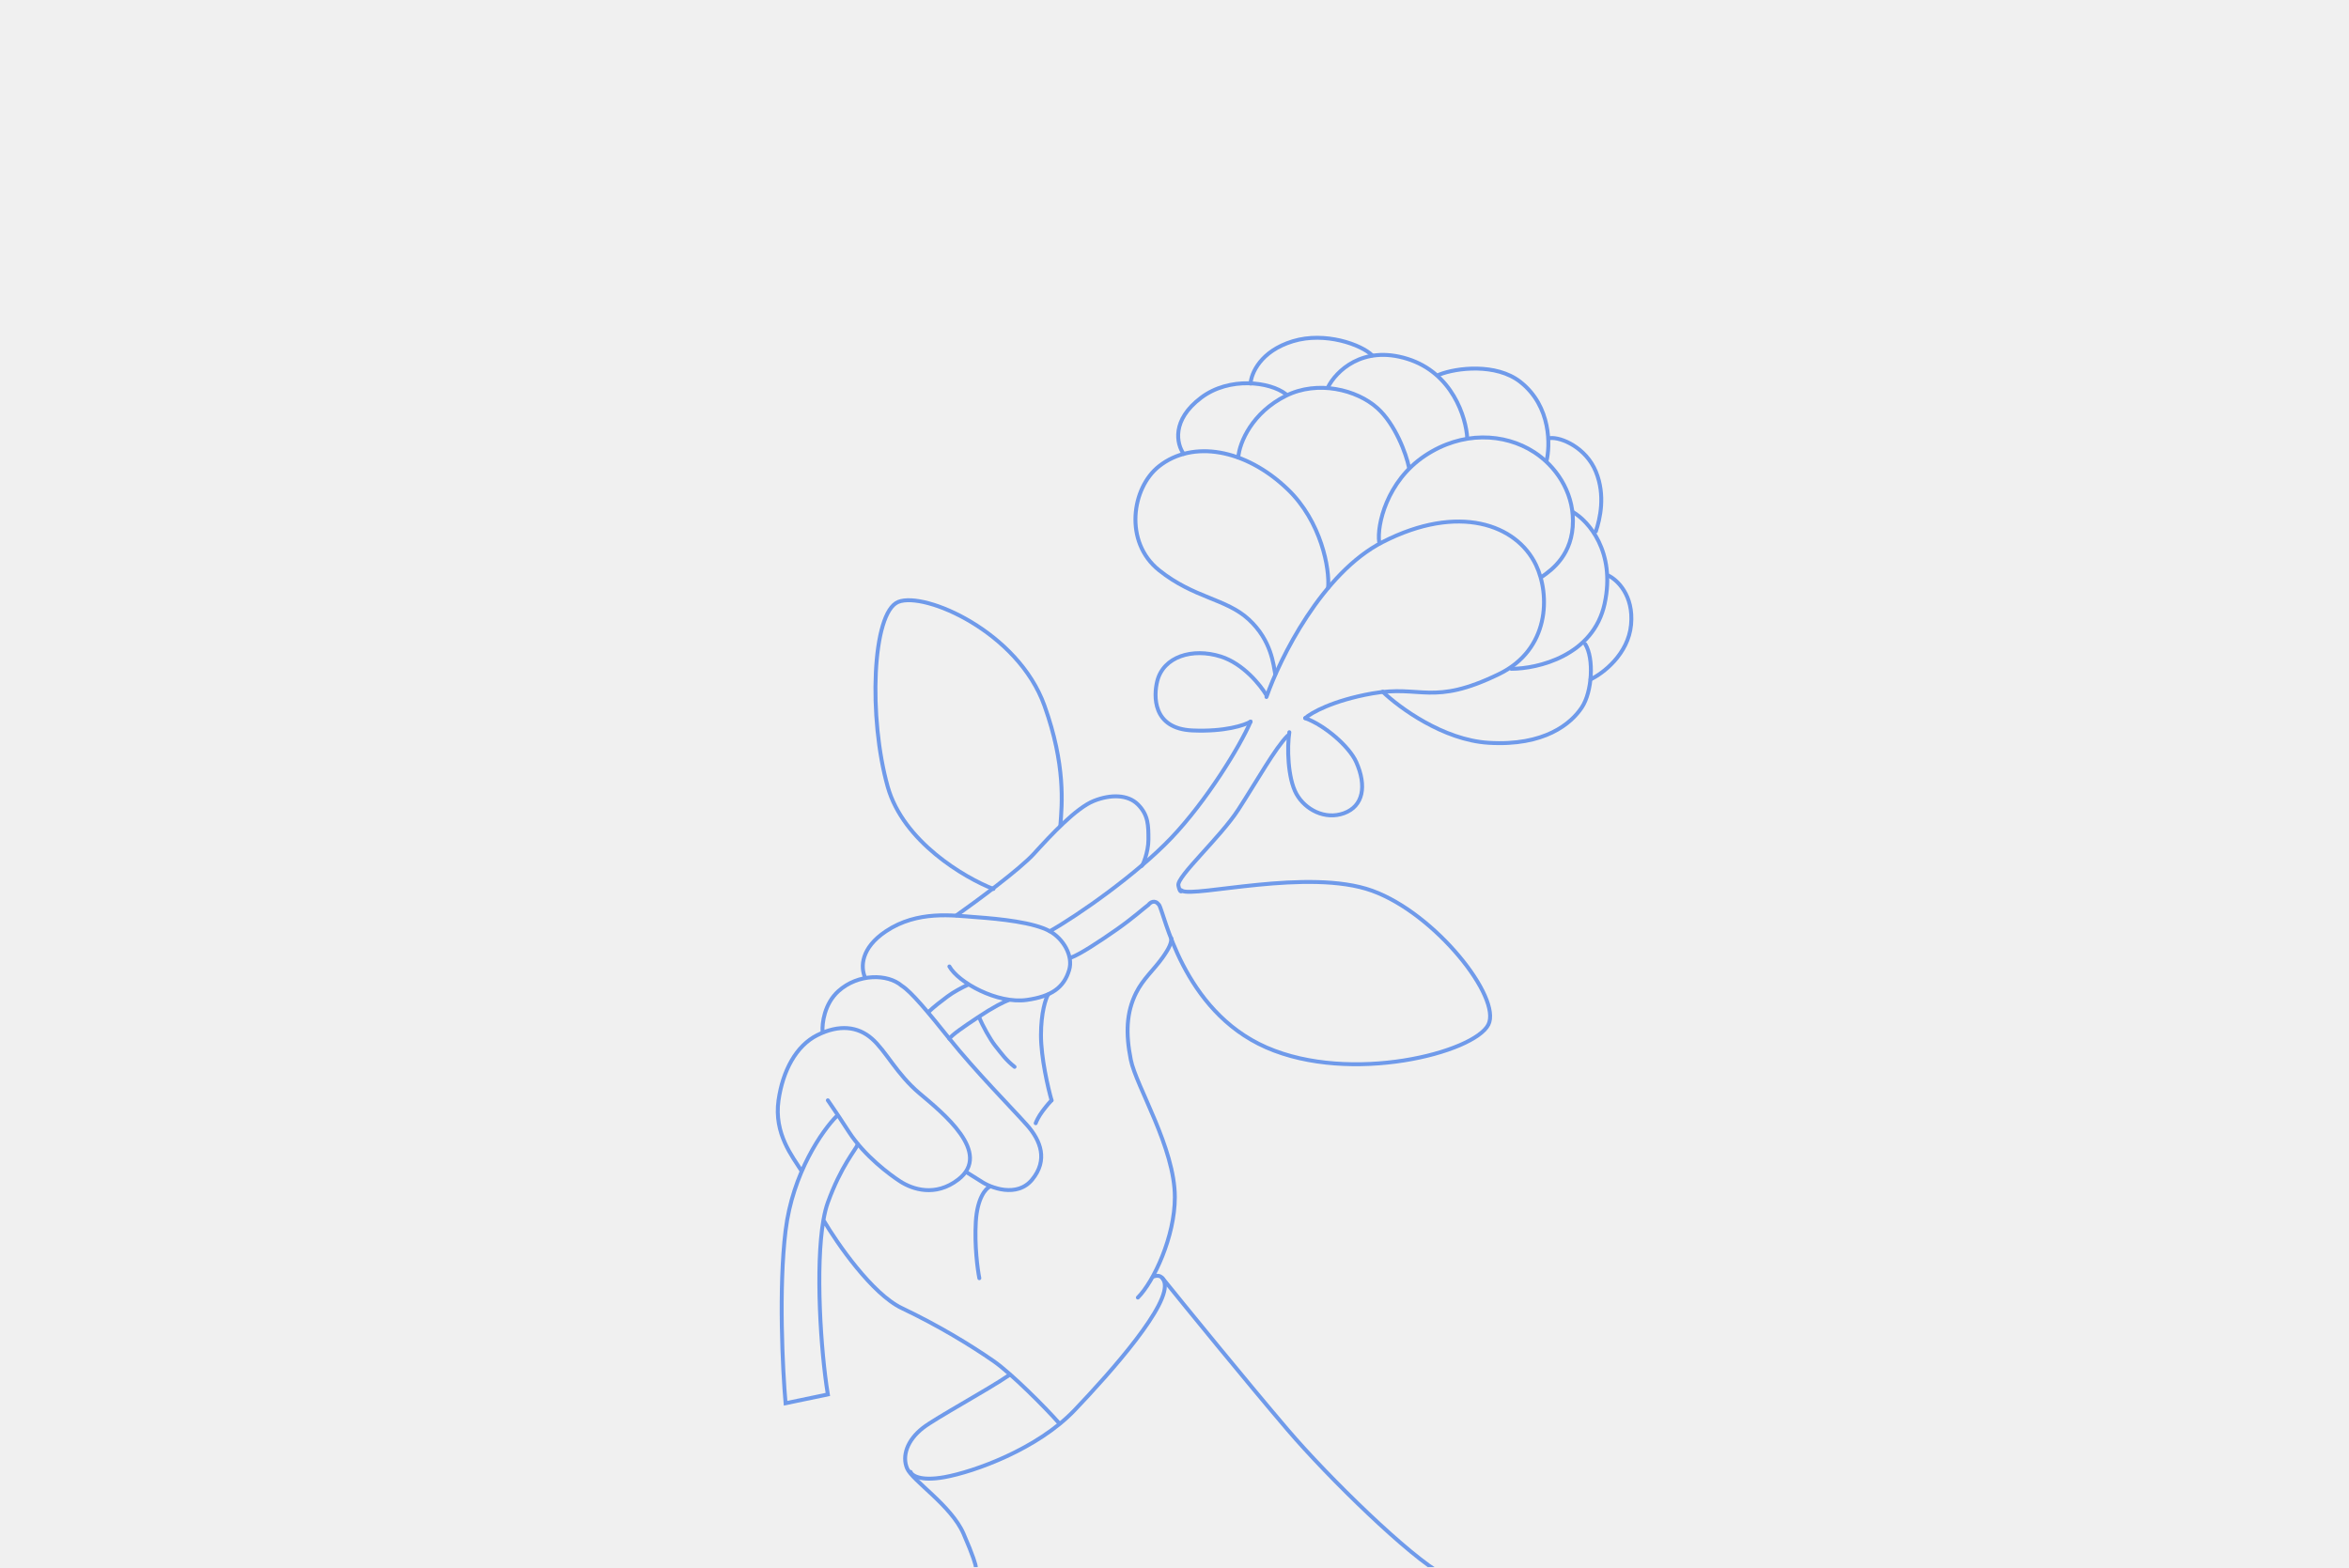
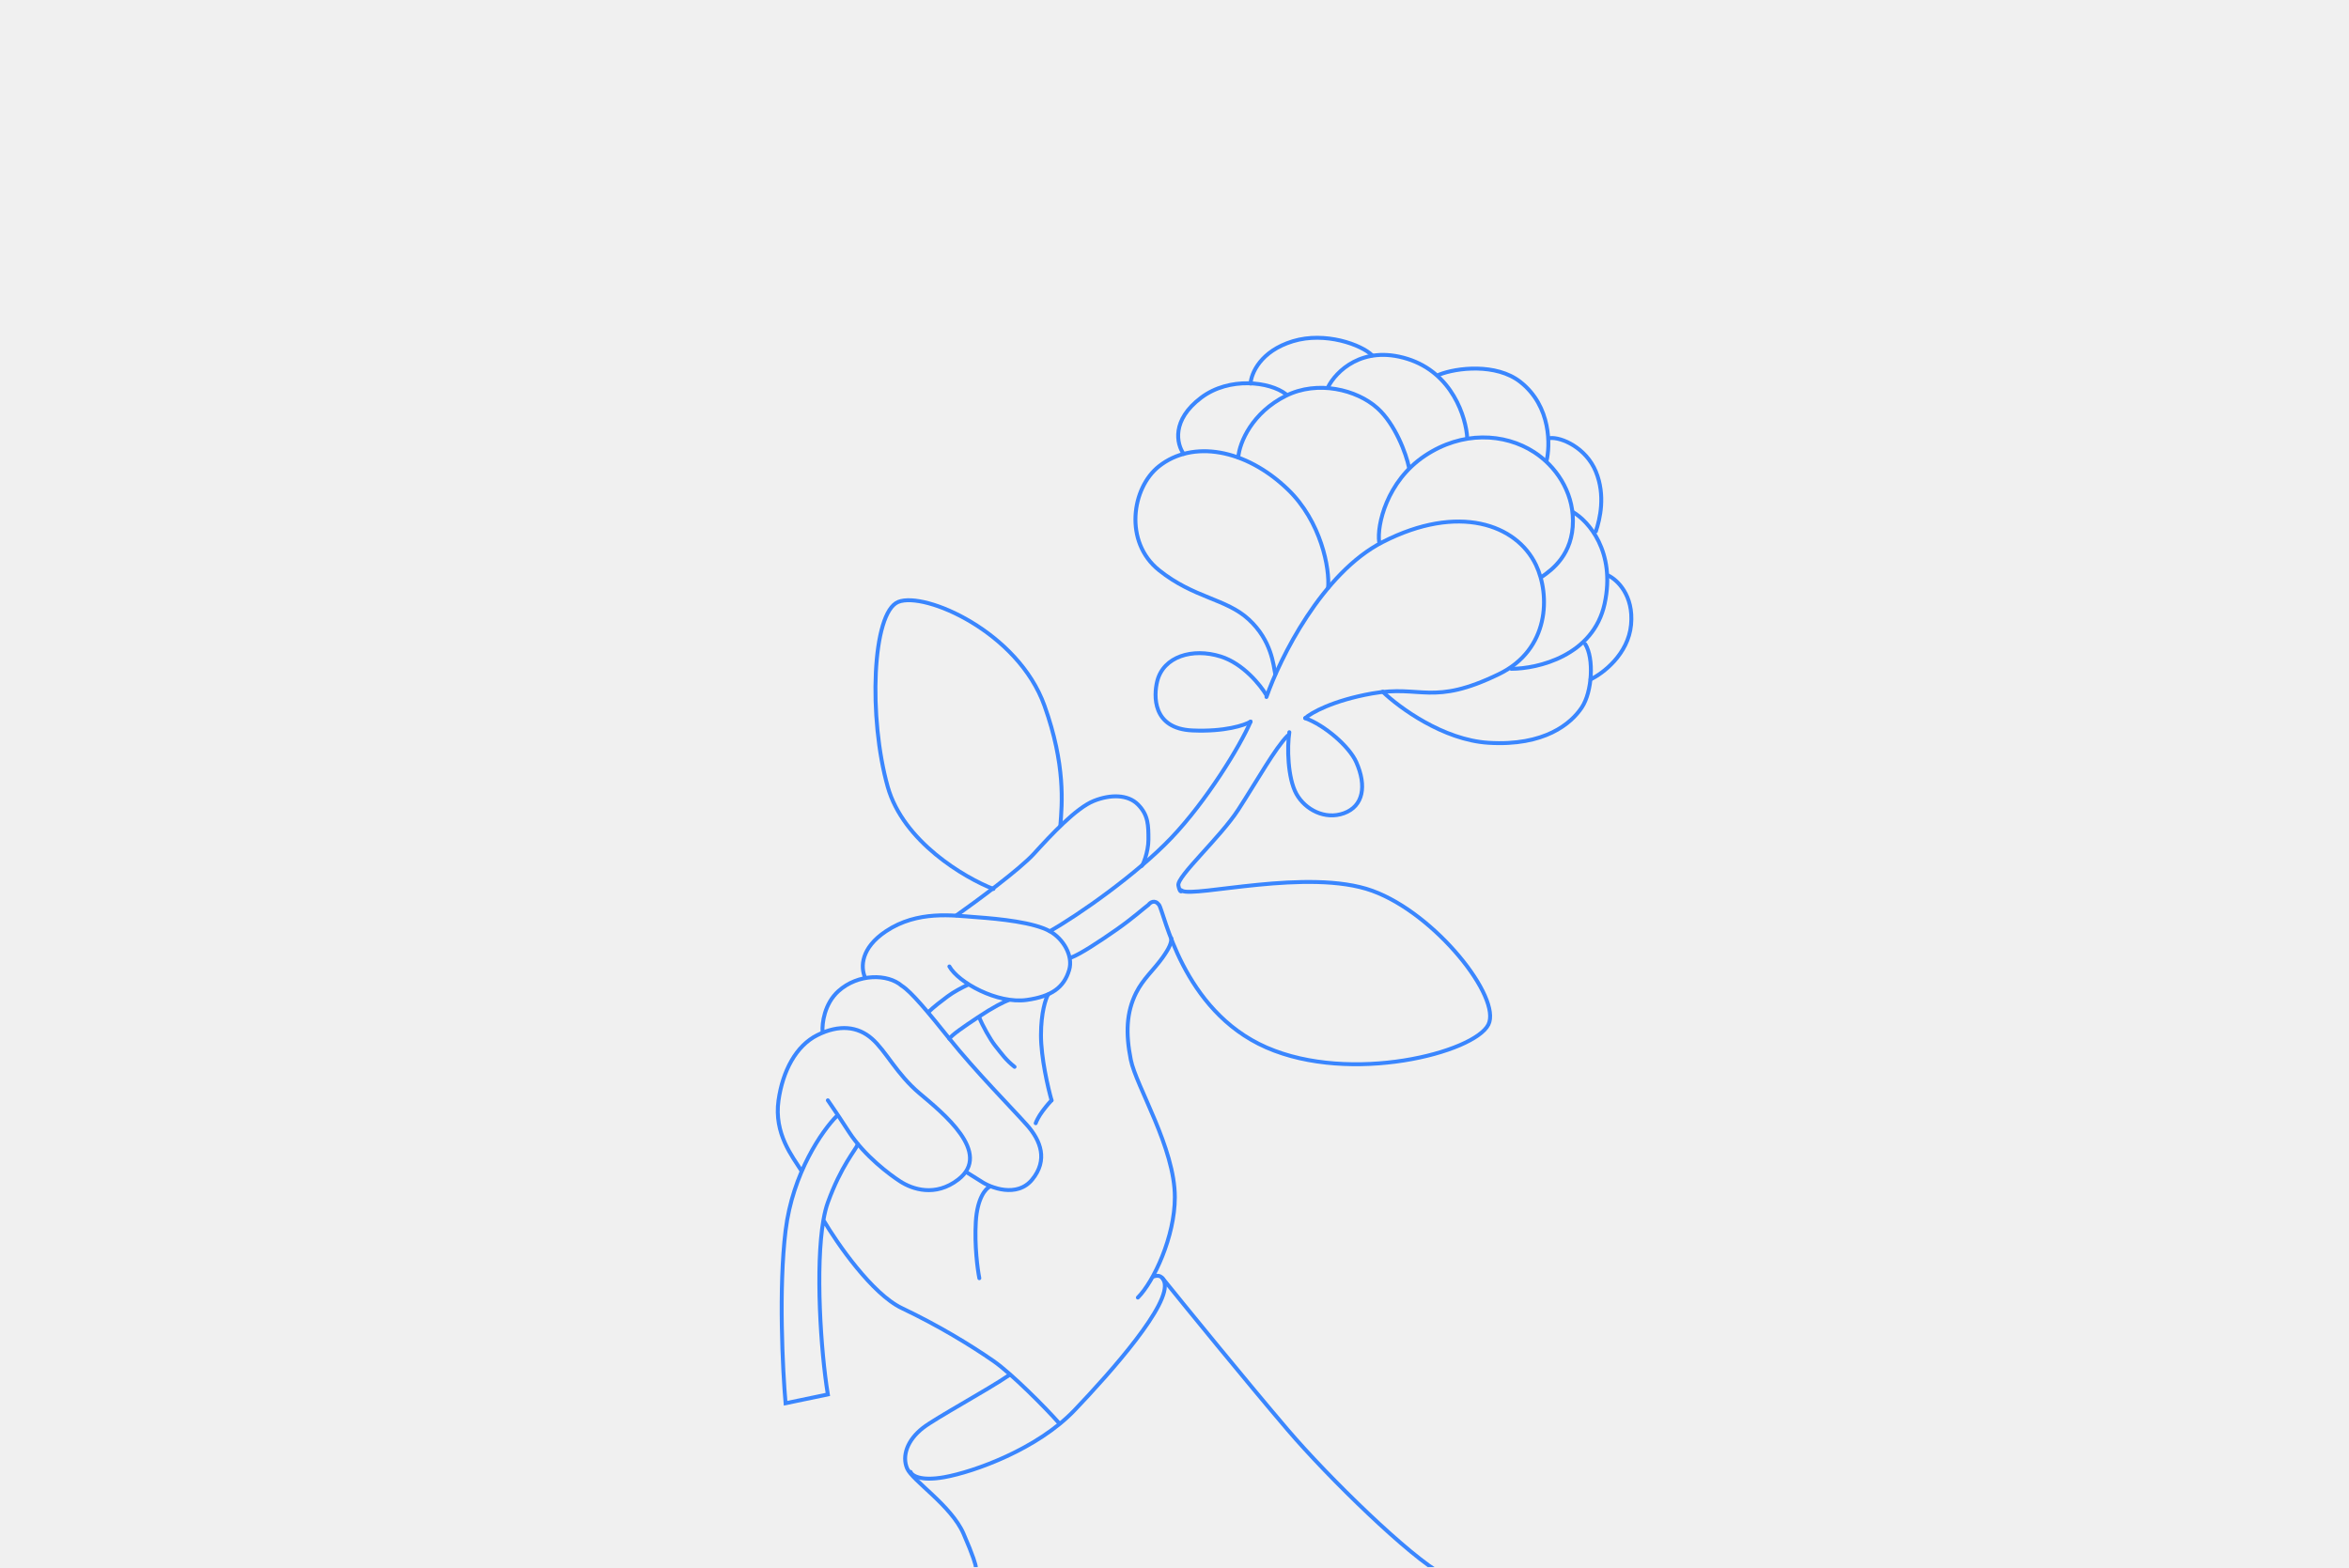
<svg xmlns="http://www.w3.org/2000/svg" width="598" height="399" viewBox="0 0 598 399" fill="none">
  <g clip-path="url(#clip0_181_742)">
-     <path d="M409.401 146.518C411.643 147.564 415.948 151.54 415.23 159.073C414.513 166.607 408.055 171.48 404.917 172.974" stroke="#6F9AEA" stroke-linecap="round" />
-     <path d="M394.603 111.541C397.443 111.242 403.75 113.962 406.261 120.06C408.773 126.159 407.308 132.168 406.261 135.307" stroke="#6F9AEA" stroke-linecap="round" />
-     <path d="M212.992 284.183C209.405 287.77 201.782 298.622 199.988 313.33C198.194 328.038 199.241 348.755 199.988 357.275L210.75 355.033C208.923 343.939 207.551 322.473 209.622 310.639M218.373 291.357C217.775 292.852 214.157 296.788 210.75 306.155C210.295 307.406 209.922 308.921 209.622 310.639M209.622 310.639C213.137 316.618 222.05 329.473 229.584 333.06C239.001 337.545 247.072 342.477 252.902 346.513C257.565 349.742 266.354 358.62 269.493 362.208M367.5 401C359 396.5 338.191 376.199 327.788 364.002C317.385 351.804 302.228 333.21 295.95 325.437" stroke="#6F9AEA" stroke-linecap="round" />
-     <path d="M298.192 238.893C298.192 240.088 297.744 241.314 295.95 243.825C293.708 246.964 291.018 249.206 289.224 252.794C286.743 257.755 286.533 263.107 287.879 269.834C289.224 276.56 299.089 292.255 299.089 304.81C299.089 314.855 293.708 326.335 289.672 330.37" stroke="#6F9AEA" stroke-linecap="round" />
-     <path d="M252.005 302.119C250.959 302.568 248.776 304.989 248.418 311.088C248.059 317.186 248.866 323.195 249.315 325.437M256.938 350.1C251.258 353.986 238.279 360.975 234.965 363.553C230.929 366.692 229.584 370.728 230.929 373.866C232.275 377.005 242.14 383.283 245.279 390.458C247.79 396.198 248.418 398.53 248.418 398.978" stroke="#6F9AEA" stroke-linecap="round" />
-     <path d="M231.826 374.764C232.125 375.661 234.248 377.186 240.346 376.11C247.969 374.764 264.112 368.935 273.529 359.07C282.946 349.204 298.263 331.931 296.399 326.335C295.95 324.989 295.054 324.541 293.708 324.99" stroke="#6F9AEA" stroke-linecap="round" />
-     <path d="M204.024 298.084C201.782 294.497 196.977 288.667 198.195 280.147C199.271 272.613 202.679 266.246 208.06 263.555C213.646 260.762 218.373 261.313 221.961 264.452C225.548 267.591 228.239 273.421 234.068 278.353C239.898 283.286 252.762 293.534 243.933 300.326C238.104 304.81 232.274 302.805 229.136 300.774C226.594 299.13 220.077 294.317 216.131 288.218C212.185 282.12 210.9 280.446 210.75 280.147" stroke="#6F9AEA" stroke-linecap="round" />
-     <path d="M209.405 262.658C209.255 260.566 209.853 255.573 213.441 252.345C218.423 247.861 225.997 247.86 229.584 251C231.976 252.495 236.311 257.726 241.692 264.452C248.374 272.805 257.835 282.389 261.422 286.425C265.009 290.461 266.803 295.394 262.767 300.326C258.912 305.038 252.155 302.419 249.763 300.774L246.176 298.533" stroke="#6F9AEA" stroke-linecap="round" />
-     <path d="M220.167 248.758C219.121 246.217 219.091 241.404 225.548 237.099C233.62 231.718 242.586 233.095 248.418 233.512C254.696 233.96 263.216 234.857 267.252 237.099C270.624 238.973 273.278 243.32 272.184 246.964C270.839 251.449 267.7 253.69 261.422 254.587C253.876 255.665 243.934 250.103 241.692 246.067M241.692 264.453C242.439 263.406 245.26 261.476 248.866 259.072C252.902 256.381 255.592 255.036 256.938 254.587M236.31 257.726C237.656 256.381 239.808 254.767 241.243 253.691C242.678 252.614 244.83 251.448 246.624 250.631M263.664 285.977C263.814 285.528 264.382 284.273 265.458 282.838C266.534 281.403 267.401 280.446 267.7 280.147" stroke="#6F9AEA" stroke-linecap="round" />
-     <path d="M266.803 253.242C266.205 254.289 265.009 257.816 265.009 263.556C265.009 269.296 266.803 277.008 267.7 280.147" stroke="#6F9AEA" stroke-linecap="round" />
-     <path d="M243.485 233.063C248.567 229.476 259.629 221.314 263.216 217.368C267.7 212.436 273.978 205.709 278.462 203.916C282.708 202.217 287.116 202.256 289.673 204.812C292.363 207.502 292.363 210.194 292.363 213.781C292.363 216.92 290.868 220.656 290.57 220.507" stroke="#6F9AEA" stroke-linecap="round" />
-     <path d="M252.902 226.337C245.578 223.497 229.943 214.319 225.997 200.328C221.064 182.84 221.961 155.934 228.688 153.244C235.414 150.553 259.18 160.867 265.906 179.7C271.287 194.767 270.391 204.663 269.942 210.194" stroke="#6F9AEA" stroke-linecap="round" />
-     <path d="M249.314 259.071C250.062 261.014 252.083 264.661 253.35 266.246C255.144 268.488 256.041 269.833 258.283 271.627" stroke="#6F9AEA" stroke-linecap="round" />
-     <path d="M272.632 243.825C275.024 242.928 279.807 239.789 284.291 236.651C288.245 233.883 291.167 231.269 292.363 230.372C292.811 229.774 293.977 228.937 295.053 230.372C296.399 232.166 300.883 257.278 322.407 266.695C343.931 276.112 375.321 268.04 378.908 260.865C382.323 254.035 365.455 232.615 349.312 226.786C333.169 220.956 304.022 228.579 300.883 226.785C300.733 227.084 300.345 227.234 299.986 225.44C299.538 223.198 310.655 213.231 315.232 206.158C320.165 198.535 324.649 190.463 327.788 187.324" stroke="#6F9AEA" stroke-linecap="round" />
-     <path d="M267.251 237.098C274.426 233.063 289.383 222.582 298.193 213.332C307.161 203.915 315.681 190.014 318.371 183.736" stroke="#6F9AEA" stroke-linecap="round" />
-     <path d="M322.407 177.01C320.913 174.469 316.488 168.939 310.748 167.145C303.574 164.903 296.175 167.144 294.605 173.423C293.709 177.011 293.26 185.53 303.574 185.978C311.825 186.337 316.877 184.633 318.371 183.736" stroke="#6F9AEA" stroke-linecap="round" />
-     <path d="M328.236 186.427C327.638 190.164 327.799 198.106 330.03 202.122C332.272 206.158 337.332 208.802 342.137 207.055C347.07 205.261 347.967 200.104 345.277 194.05C343.483 190.015 337.205 184.634 332.272 182.84" stroke="#6F9AEA" stroke-linecap="round" />
-     <path d="M322.407 177.458C325.845 167.593 336.577 145.889 352.003 137.997C371.285 128.132 386.083 133.513 391.016 143.827C394.661 151.45 394.524 165.351 381.599 171.629C364.634 179.869 361.868 174.319 349.312 176.561C339.268 178.355 333.767 181.494 332.272 182.839" stroke="#6F9AEA" stroke-linecap="round" />
-     <path d="M338.102 149.656C338.551 144.873 336.398 132.796 327.788 124.545C317.026 114.231 303.574 111.988 295.054 118.715C288.085 124.217 286.086 137.997 295.054 145.172C304.022 152.346 312.094 152.346 317.923 157.727C323.729 163.086 324.201 169.386 324.65 171.629" stroke="#6F9AEA" stroke-linecap="round" />
-     <path d="M351.106 137.998C350.508 133.813 352.974 122.552 362.765 116.025C372.182 109.747 382.944 110.196 390.567 115.128C395.948 118.61 400.432 124.981 400.432 132.617C400.432 141.138 395.2 145.023 392.36 146.966" stroke="#6F9AEA" stroke-linecap="round" />
-     <path d="M352.003 176.113C356.188 180.149 367.429 188.4 378.908 189.117C393.258 190.014 399.984 184.185 402.674 180.149C405.365 176.113 405.813 167.593 403.571 164.006" stroke="#6F9AEA" stroke-linecap="round" />
-     <path d="M384.738 170.283C391.464 170.283 405.634 166.965 408.504 153.692C411.374 140.419 404.319 132.616 400.433 130.374" stroke="#6F9AEA" stroke-linecap="round" />
-     <path d="M315.232 116.473C315.531 112.587 318.814 105.041 327.34 100.778C335.411 96.742 345.388 99.174 350.658 103.917C355.142 107.953 357.982 115.427 358.729 119.163" stroke="#6F9AEA" stroke-linecap="round" />
-     <path d="M301.331 115.576C299.537 113.035 298.174 106.958 305.815 101.227C312.99 95.846 323.304 97.191 327.339 100.33" stroke="#6F9AEA" stroke-linecap="round" />
-     <path d="M318.372 97.64C318.521 95.099 320.883 89.389 329.134 86.877C337.385 84.366 346.622 87.774 349.313 90.465" stroke="#6F9AEA" stroke-linecap="round" />
-     <path d="M366.353 95.398C370.837 93.604 380.89 92.455 386.98 97.192C395.051 103.47 394.603 113.783 393.706 117.37" stroke="#6F9AEA" stroke-linecap="round" />
-     <path d="M338.102 98.537C340.045 94.651 346.801 87.775 358.281 91.362C369.761 94.95 373.228 106.309 373.527 111.541" stroke="#6F9AEA" stroke-linecap="round" />
+     <path d="M409.401 146.518C411.643 147.564 415.948 151.54 415.23 159.073C414.513 166.607 408.055 171.48 404.917 172.974" stroke="#3A86FE" stroke-linecap="round" />
+     <path d="M394.603 111.541C397.443 111.242 403.75 113.962 406.261 120.06C408.773 126.159 407.308 132.168 406.261 135.307" stroke="#3A86FE" stroke-linecap="round" />
+     <path d="M212.992 284.183C209.405 287.77 201.782 298.622 199.988 313.33C198.194 328.038 199.241 348.755 199.988 357.275L210.75 355.033C208.923 343.939 207.551 322.473 209.622 310.639M218.373 291.357C217.775 292.852 214.157 296.788 210.75 306.155C210.295 307.406 209.922 308.921 209.622 310.639M209.622 310.639C213.137 316.618 222.05 329.473 229.584 333.06C239.001 337.545 247.072 342.477 252.902 346.513C257.565 349.742 266.354 358.62 269.493 362.208M367.5 401C359 396.5 338.191 376.199 327.788 364.002C317.385 351.804 302.228 333.21 295.95 325.437" stroke="#3A86FE" stroke-linecap="round" />
+     <path d="M298.192 238.893C298.192 240.088 297.744 241.314 295.95 243.825C293.708 246.964 291.018 249.206 289.224 252.794C286.743 257.755 286.533 263.107 287.879 269.834C289.224 276.56 299.089 292.255 299.089 304.81C299.089 314.855 293.708 326.335 289.672 330.37" stroke="#3A86FE" stroke-linecap="round" />
+     <path d="M252.005 302.119C250.959 302.568 248.776 304.989 248.418 311.088C248.059 317.186 248.866 323.195 249.315 325.437M256.938 350.1C251.258 353.986 238.279 360.975 234.965 363.553C230.929 366.692 229.584 370.728 230.929 373.866C232.275 377.005 242.14 383.283 245.279 390.458C247.79 396.198 248.418 398.53 248.418 398.978" stroke="#3A86FE" stroke-linecap="round" />
+     <path d="M231.826 374.764C232.125 375.661 234.248 377.186 240.346 376.11C247.969 374.764 264.112 368.935 273.529 359.07C282.946 349.204 298.263 331.931 296.399 326.335C295.95 324.989 295.054 324.541 293.708 324.99" stroke="#3A86FE" stroke-linecap="round" />
+     <path d="M204.024 298.084C201.782 294.497 196.977 288.667 198.195 280.147C199.271 272.613 202.679 266.246 208.06 263.555C213.646 260.762 218.373 261.313 221.961 264.452C225.548 267.591 228.239 273.421 234.068 278.353C239.898 283.286 252.762 293.534 243.933 300.326C238.104 304.81 232.274 302.805 229.136 300.774C226.594 299.13 220.077 294.317 216.131 288.218C212.185 282.12 210.9 280.446 210.75 280.147" stroke="#3A86FE" stroke-linecap="round" />
+     <path d="M209.405 262.658C209.255 260.566 209.853 255.573 213.441 252.345C218.423 247.861 225.997 247.86 229.584 251C231.976 252.495 236.311 257.726 241.692 264.452C248.374 272.805 257.835 282.389 261.422 286.425C265.009 290.461 266.803 295.394 262.767 300.326C258.912 305.038 252.155 302.419 249.763 300.774L246.176 298.533" stroke="#3A86FE" stroke-linecap="round" />
+     <path d="M220.167 248.758C219.121 246.217 219.091 241.404 225.548 237.099C233.62 231.718 242.586 233.095 248.418 233.512C254.696 233.96 263.216 234.857 267.252 237.099C270.624 238.973 273.278 243.32 272.184 246.964C270.839 251.449 267.7 253.69 261.422 254.587C253.876 255.665 243.934 250.103 241.692 246.067M241.692 264.453C242.439 263.406 245.26 261.476 248.866 259.072C252.902 256.381 255.592 255.036 256.938 254.587M236.31 257.726C237.656 256.381 239.808 254.767 241.243 253.691C242.678 252.614 244.83 251.448 246.624 250.631M263.664 285.977C263.814 285.528 264.382 284.273 265.458 282.838C266.534 281.403 267.401 280.446 267.7 280.147" stroke="#3A86FE" stroke-linecap="round" />
+     <path d="M266.803 253.242C266.205 254.289 265.009 257.816 265.009 263.556C265.009 269.296 266.803 277.008 267.7 280.147" stroke="#3A86FE" stroke-linecap="round" />
+     <path d="M243.485 233.063C248.567 229.476 259.629 221.314 263.216 217.368C267.7 212.436 273.978 205.709 278.462 203.916C282.708 202.217 287.116 202.256 289.673 204.812C292.363 207.502 292.363 210.194 292.363 213.781C292.363 216.92 290.868 220.656 290.57 220.507" stroke="#3A86FE" stroke-linecap="round" />
+     <path d="M252.902 226.337C245.578 223.497 229.943 214.319 225.997 200.328C221.064 182.84 221.961 155.934 228.688 153.244C235.414 150.553 259.18 160.867 265.906 179.7C271.287 194.767 270.391 204.663 269.942 210.194" stroke="#3A86FE" stroke-linecap="round" />
+     <path d="M249.314 259.071C250.062 261.014 252.083 264.661 253.35 266.246C255.144 268.488 256.041 269.833 258.283 271.627" stroke="#3A86FE" stroke-linecap="round" />
+     <path d="M272.632 243.825C275.024 242.928 279.807 239.789 284.291 236.651C288.245 233.883 291.167 231.269 292.363 230.372C292.811 229.774 293.977 228.937 295.053 230.372C296.399 232.166 300.883 257.278 322.407 266.695C343.931 276.112 375.321 268.04 378.908 260.865C382.323 254.035 365.455 232.615 349.312 226.786C333.169 220.956 304.022 228.579 300.883 226.785C300.733 227.084 300.345 227.234 299.986 225.44C299.538 223.198 310.655 213.231 315.232 206.158C320.165 198.535 324.649 190.463 327.788 187.324" stroke="#3A86FE" stroke-linecap="round" />
+     <path d="M267.251 237.098C274.426 233.063 289.383 222.582 298.193 213.332C307.161 203.915 315.681 190.014 318.371 183.736" stroke="#3A86FE" stroke-linecap="round" />
+     <path d="M322.407 177.01C320.913 174.469 316.488 168.939 310.748 167.145C303.574 164.903 296.175 167.144 294.605 173.423C293.709 177.011 293.26 185.53 303.574 185.978C311.825 186.337 316.877 184.633 318.371 183.736" stroke="#3A86FE" stroke-linecap="round" />
+     <path d="M328.236 186.427C327.638 190.164 327.799 198.106 330.03 202.122C332.272 206.158 337.332 208.802 342.137 207.055C347.07 205.261 347.967 200.104 345.277 194.05C343.483 190.015 337.205 184.634 332.272 182.84" stroke="#3A86FE" stroke-linecap="round" />
+     <path d="M322.407 177.458C325.845 167.593 336.577 145.889 352.003 137.997C371.285 128.132 386.083 133.513 391.016 143.827C394.661 151.45 394.524 165.351 381.599 171.629C364.634 179.869 361.868 174.319 349.312 176.561C339.268 178.355 333.767 181.494 332.272 182.839" stroke="#3A86FE" stroke-linecap="round" />
+     <path d="M338.102 149.656C338.551 144.873 336.398 132.796 327.788 124.545C317.026 114.231 303.574 111.988 295.054 118.715C288.085 124.217 286.086 137.997 295.054 145.172C304.022 152.346 312.094 152.346 317.923 157.727C323.729 163.086 324.201 169.386 324.65 171.629" stroke="#3A86FE" stroke-linecap="round" />
+     <path d="M351.106 137.998C350.508 133.813 352.974 122.552 362.765 116.025C372.182 109.747 382.944 110.196 390.567 115.128C395.948 118.61 400.432 124.981 400.432 132.617C400.432 141.138 395.2 145.023 392.36 146.966" stroke="#3A86FE" stroke-linecap="round" />
+     <path d="M352.003 176.113C356.188 180.149 367.429 188.4 378.908 189.117C393.258 190.014 399.984 184.185 402.674 180.149C405.365 176.113 405.813 167.593 403.571 164.006" stroke="#3A86FE" stroke-linecap="round" />
+     <path d="M384.738 170.283C391.464 170.283 405.634 166.965 408.504 153.692C411.374 140.419 404.319 132.616 400.433 130.374" stroke="#3A86FE" stroke-linecap="round" />
+     <path d="M315.232 116.473C315.531 112.587 318.814 105.041 327.34 100.778C335.411 96.742 345.388 99.174 350.658 103.917C355.142 107.953 357.982 115.427 358.729 119.163" stroke="#3A86FE" stroke-linecap="round" />
+     <path d="M301.331 115.576C299.537 113.035 298.174 106.958 305.815 101.227C312.99 95.846 323.304 97.191 327.339 100.33" stroke="#3A86FE" stroke-linecap="round" />
+     <path d="M318.372 97.64C318.521 95.099 320.883 89.389 329.134 86.877C337.385 84.366 346.622 87.774 349.313 90.465" stroke="#3A86FE" stroke-linecap="round" />
+     <path d="M366.353 95.398C370.837 93.604 380.89 92.455 386.98 97.192C395.051 103.47 394.603 113.783 393.706 117.37" stroke="#3A86FE" stroke-linecap="round" />
+     <path d="M338.102 98.537C340.045 94.651 346.801 87.775 358.281 91.362C369.761 94.95 373.228 106.309 373.527 111.541" stroke="#3A86FE" stroke-linecap="round" />
  </g>
  <defs>
    <clipPath id="clip0_181_742">
      <rect width="598" height="399" fill="white" />
    </clipPath>
  </defs>
</svg>
